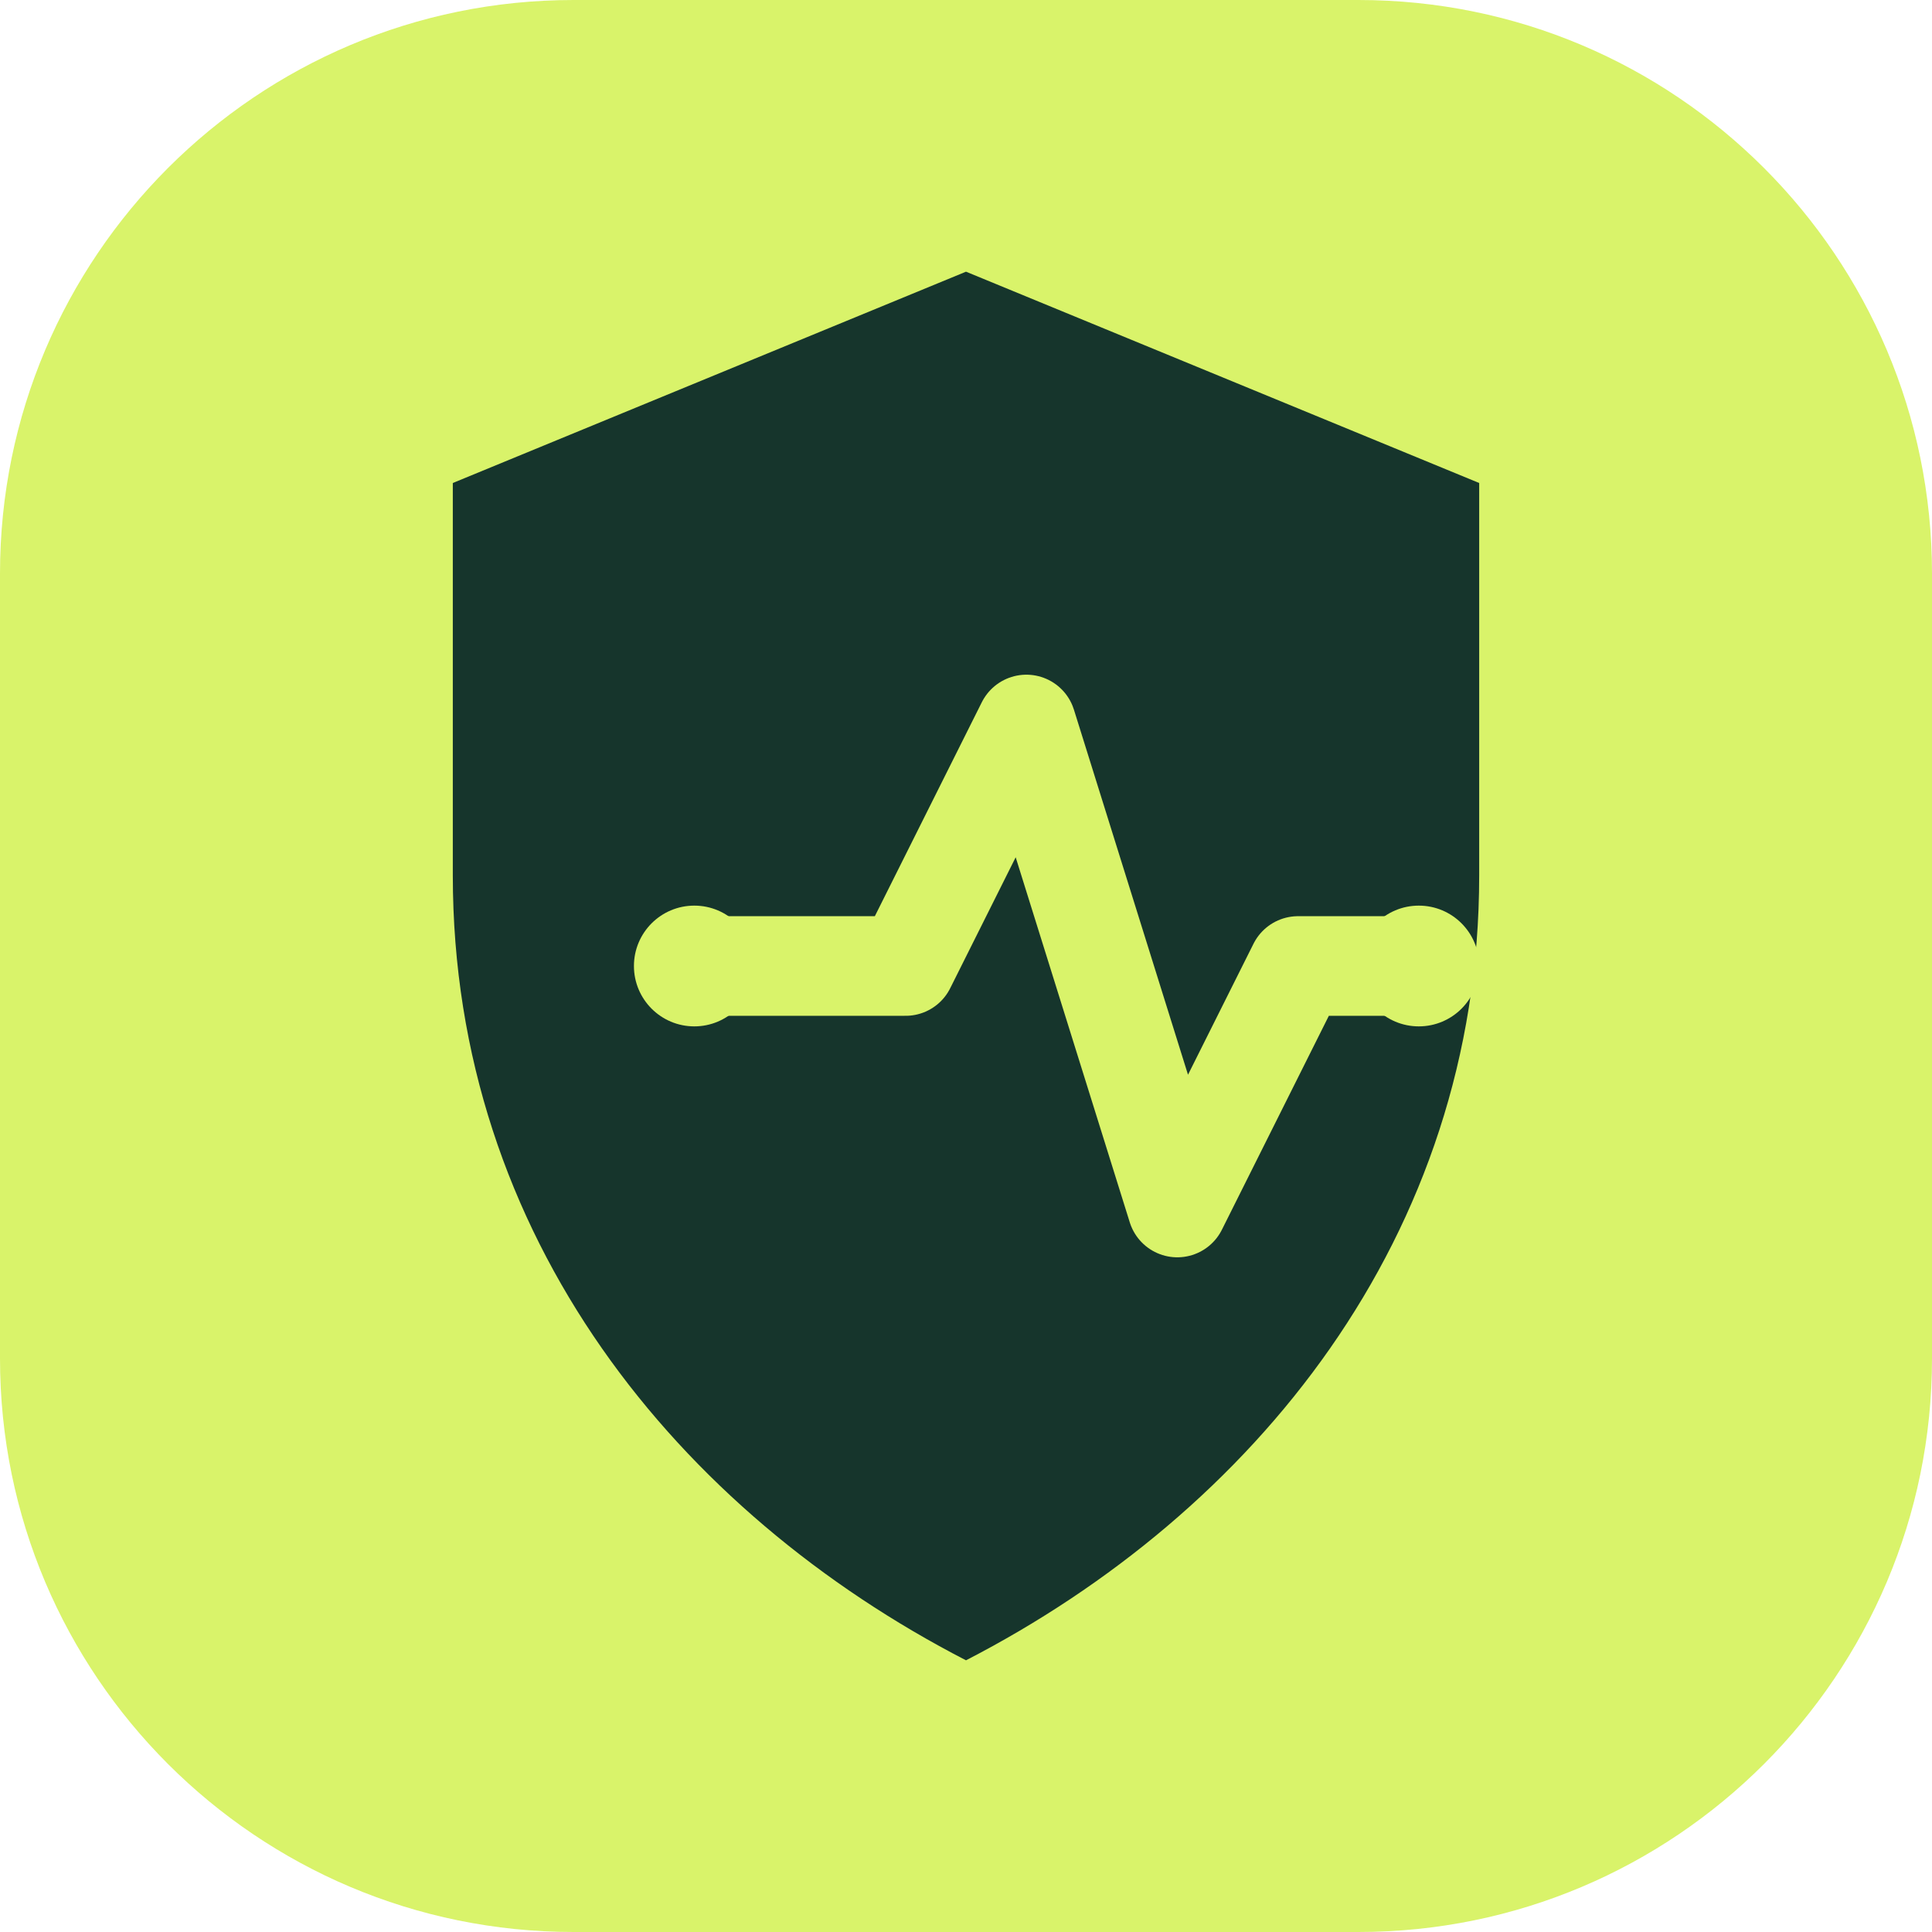
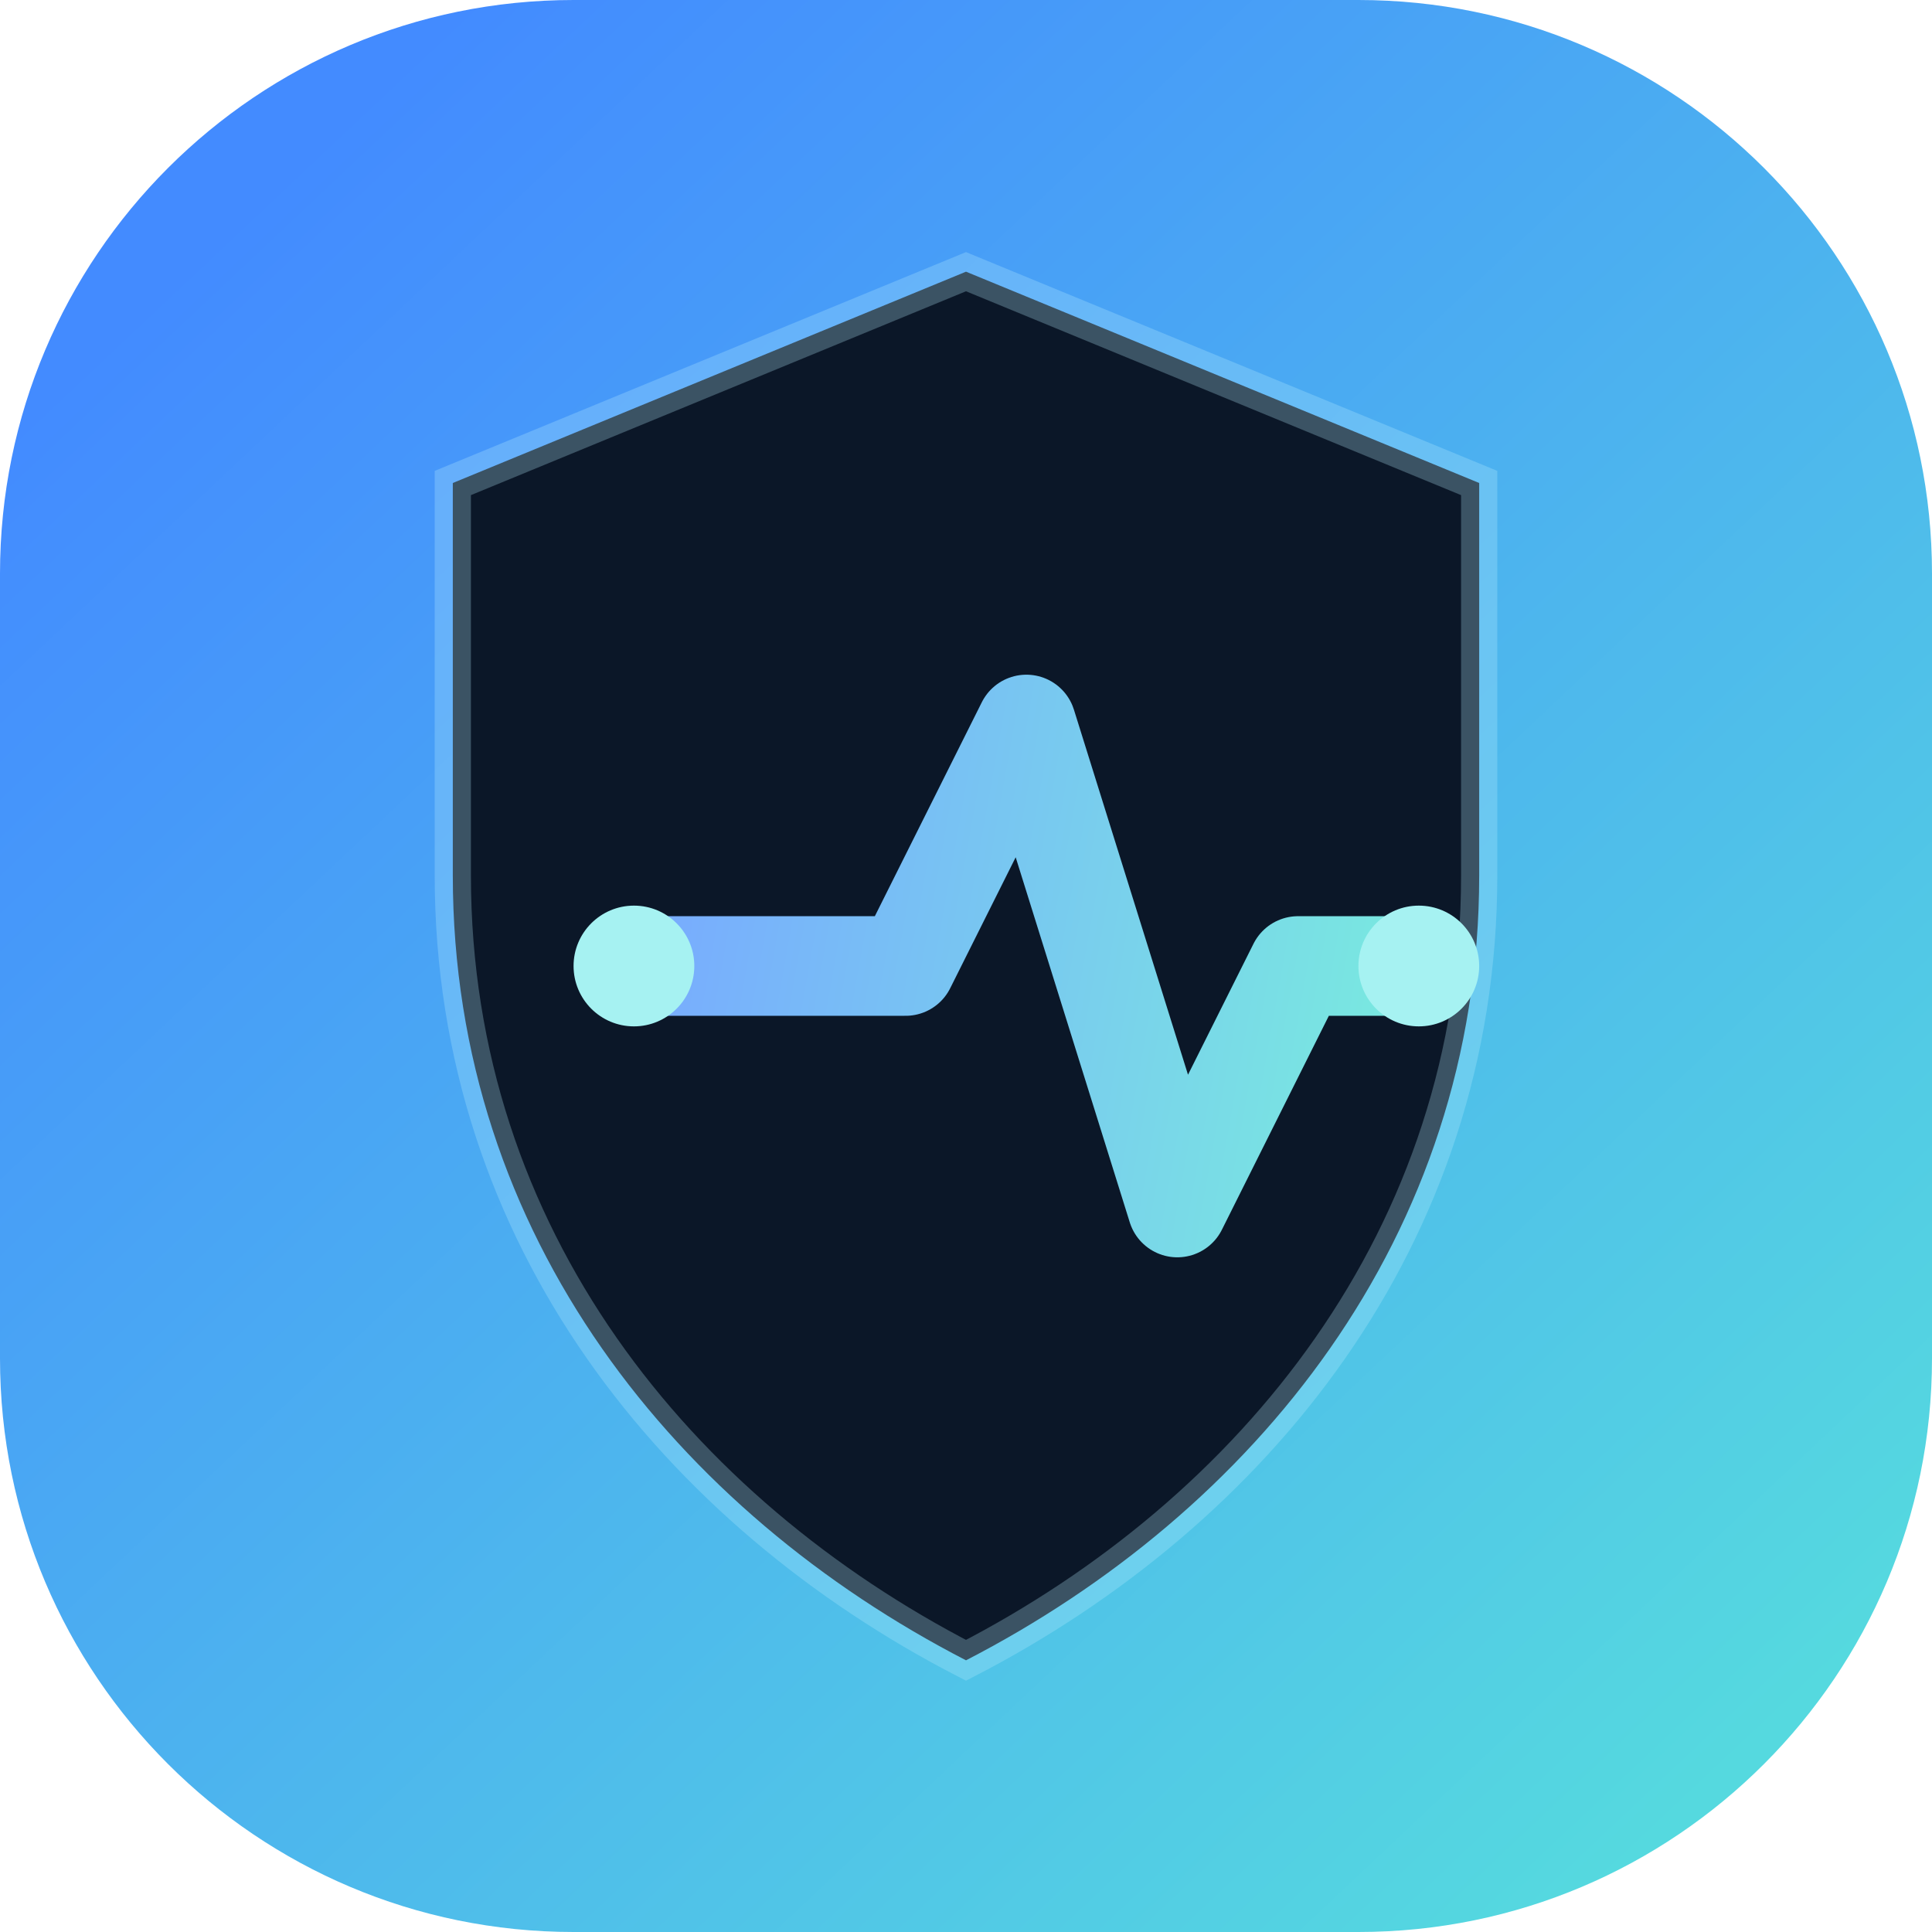
<svg xmlns="http://www.w3.org/2000/svg" viewBox="0 0 64 64">
-   <rect width="64" height="64" rx="19" fill="#d9f36a" />
-   <path d="M32 9 49 16v13c0 12-7.5 21.1-17 26-9.5-4.9-17-14-17-26V16l17-7Z" fill="#16352c" />
-   <path d="M23 32h7l4-8 5 16 4-8h4" fill="none" stroke="#d9f36a" stroke-linecap="round" stroke-linejoin="round" stroke-width="3.3" />
-   <circle cx="23" cy="32" r="2" fill="#d9f36a" />
-   <circle cx="47" cy="32" r="2" fill="#d9f36a" />
+   <defs>
+     <linearGradient id="mark-gradient" x1="8" y1="7" x2="57" y2="59" gradientUnits="userSpaceOnUse">
+       <stop stop-color="#438bff" />
+       <stop offset="1" stop-color="#55d9df" />
+     </linearGradient>
+     <linearGradient id="route-gradient" x1="21" y1="31" x2="49" y2="36" gradientUnits="userSpaceOnUse">
+       <stop stop-color="#78aaff" />
+       <stop offset="1" stop-color="#79f0dc" />
+     </linearGradient>
+   </defs>
+   <rect width="64" height="64" rx="19" fill="url(#mark-gradient)" />
+   <path d="M32 9 49 16v13c0 12-7.5 21.1-17 26-9.5-4.9-17-14-17-26V16l17-7Z" fill="#0b1728" stroke="#b7edff" stroke-opacity=".28" stroke-width="1.2" />
+   <path d="M21 32h9l4-8 5 16 4-8h4" fill="none" stroke="url(#route-gradient)" stroke-linecap="round" stroke-linejoin="round" stroke-width="3.3" />
+   <circle cx="21" cy="32" r="2" fill="#a6f2f2" />
+   <circle cx="47" cy="32" r="2" fill="#a6f2f2" />
</svg>
